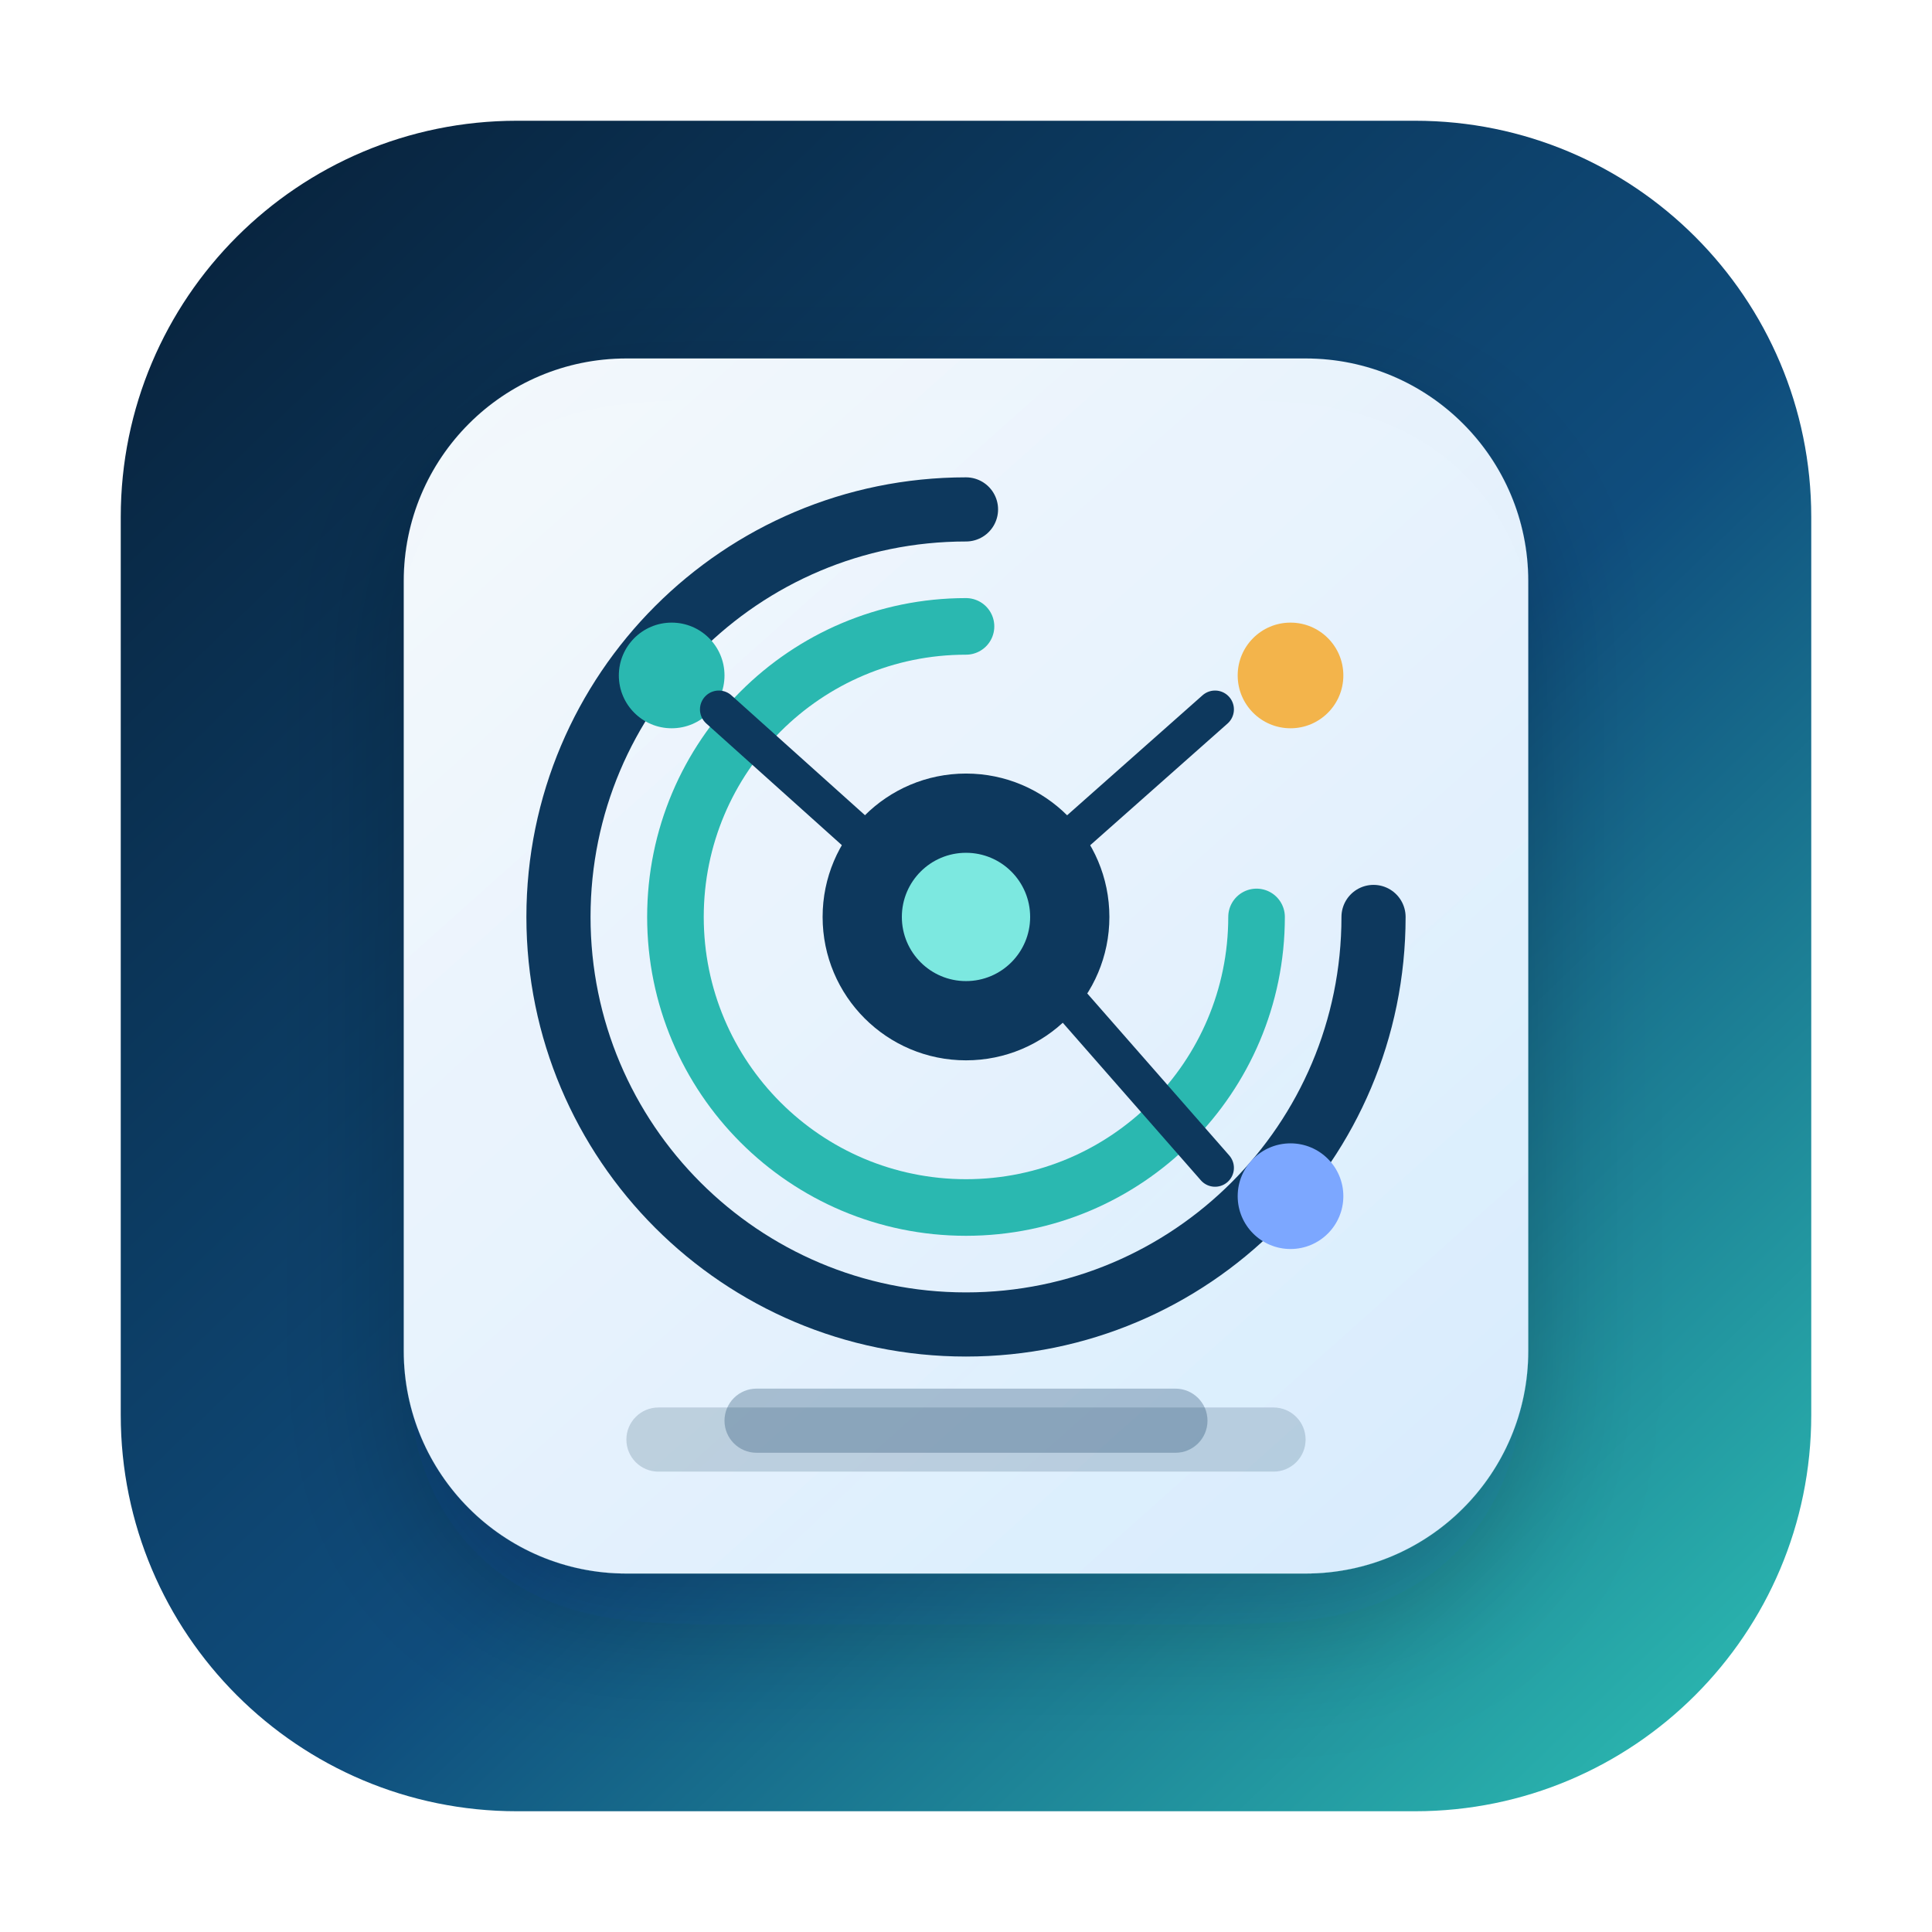
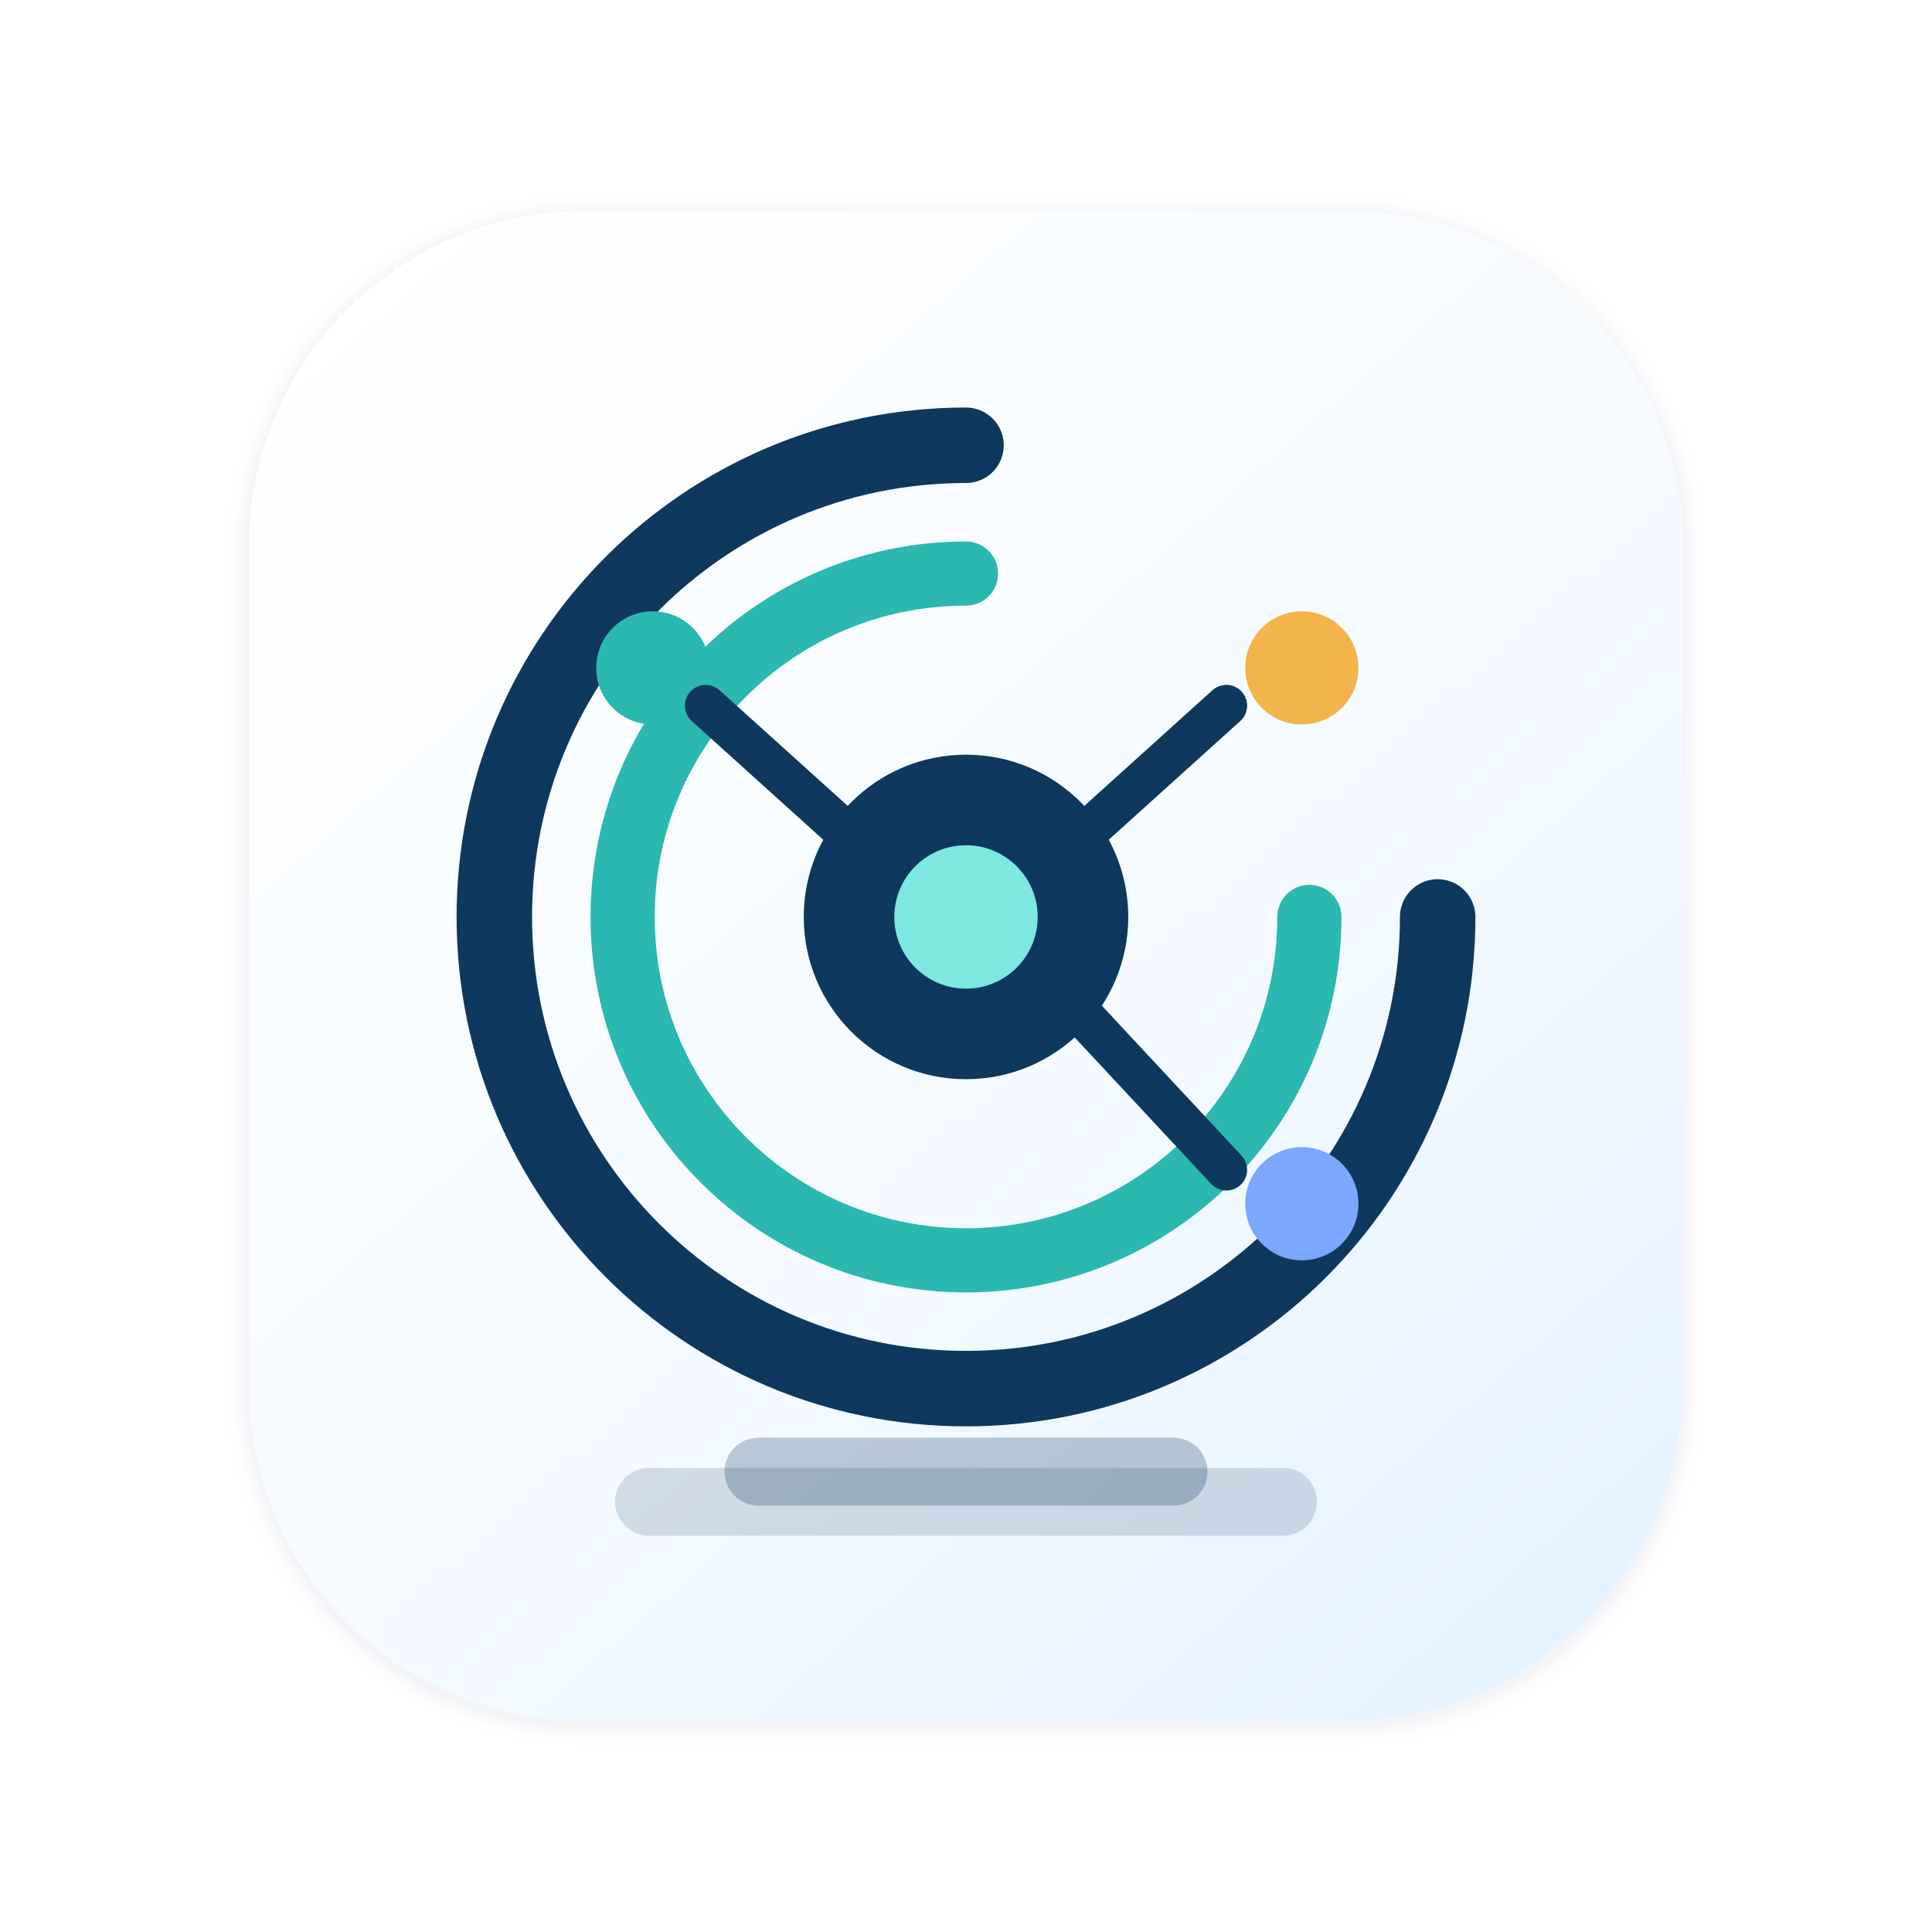
<svg xmlns="http://www.w3.org/2000/svg" width="1024" height="1024" viewBox="0 0 1024 1024" fill="none" role="img" aria-label="One Person Lab app icon">
  <defs>
-     <linearGradient id="bg" x1="112" y1="96" x2="912" y2="928" gradientUnits="userSpaceOnUse">
-       <stop offset="0" stop-color="#08233D" />
-       <stop offset="0.56" stop-color="#0F4D7D" />
-       <stop offset="1" stop-color="#2BB8B0" />
+     <linearGradient id="card" x1="168" y1="118" x2="856" y2="906" gradientUnits="userSpaceOnUse">
+       <stop offset="0" stop-color="#FFFFFF" />
+       <stop offset="0.58" stop-color="#F4FAFF" />
+       <stop offset="1" stop-color="#E3F1FF" />
    </linearGradient>
-     <linearGradient id="card" x1="238" y1="210" x2="786" y2="824" gradientUnits="userSpaceOnUse">
-       <stop offset="0" stop-color="#F8FCFF" />
-       <stop offset="1" stop-color="#DCEEFF" />
-     </linearGradient>
-     <filter id="shadow" x="80" y="80" width="864" height="864" filterUnits="userSpaceOnUse" color-interpolation-filters="sRGB">
-       <feDropShadow dx="0" dy="28" stdDeviation="34" flood-color="#031323" flood-opacity="0.24" />
+     <filter id="cardShadow" x="96" y="88" width="832" height="848" filterUnits="userSpaceOnUse" color-interpolation-filters="sRGB">
+       <feDropShadow dx="0" dy="24" stdDeviation="36" flood-color="#0E385D" flood-opacity="0.16" />
+       <feDropShadow dx="0" dy="2" stdDeviation="6" flood-color="#0E385D" flood-opacity="0.10" />
    </filter>
  </defs>
-   <rect x="64" y="64" width="896" height="896" rx="210" fill="url(#bg)" />
-   <g filter="url(#shadow)">
-     <rect x="214" y="190" width="596" height="644" rx="118" fill="url(#card)" fill-opacity="0.98" />
-     <path d="M512 270C392.706 270 296 366.706 296 486C296 605.294 392.706 702 512 702C631.294 702 728 605.294 728 486" stroke="#0E385D" stroke-width="34" stroke-linecap="round" />
-     <path d="M512 332C426.948 332 358 400.948 358 486C358 571.052 426.948 640 512 640C597.052 640 666 571.052 666 486" stroke="#2BB8B0" stroke-width="30" stroke-linecap="round" />
-     <circle cx="512" cy="486" r="76" fill="#0E385D" />
-     <circle cx="512" cy="486" r="34" fill="#7CE8E0" />
-     <rect x="332" y="746" width="360" height="34" rx="17" fill="#0E385D" fill-opacity="0.18" />
-     <rect x="384" y="736" width="256" height="34" rx="17" fill="#0E385D" fill-opacity="0.28" />
-     <circle cx="356" cy="358" r="28" fill="#2BB8B0" />
-     <circle cx="684" cy="358" r="28" fill="#F3B44B" />
-     <circle cx="684" cy="634" r="28" fill="#7CA7FF" />
-     <path d="M381 376L459 446" stroke="#0E385D" stroke-width="20" stroke-linecap="round" />
-     <path d="M644 376L565 446" stroke="#0E385D" stroke-width="20" stroke-linecap="round" />
-     <path d="M644 619L566 530" stroke="#0E385D" stroke-width="20" stroke-linecap="round" />
-   </g>
+   <rect x="132" y="112" width="760" height="800" rx="178" fill="url(#card)" filter="url(#cardShadow)" />
+   <path d="M512 236C373.929 236 262 347.929 262 486C262 624.071 373.929 736 512 736C650.071 736 762 624.071 762 486" stroke="#0E385D" stroke-width="40" stroke-linecap="round" />
+   <path d="M512 304C411.484 304 330 385.484 330 486C330 586.516 411.484 668 512 668C612.516 668 694 586.516 694 486" stroke="#2BB8B0" stroke-width="34" stroke-linecap="round" />
+   <circle cx="512" cy="486" r="86" fill="#0E385D" />
+   <circle cx="512" cy="486" r="38" fill="#7CE8E0" />
+   <rect x="326" y="778" width="372" height="36" rx="18" fill="#0E385D" fill-opacity="0.16" />
+   <rect x="384" y="762" width="256" height="36" rx="18" fill="#0E385D" fill-opacity="0.26" />
+   <circle cx="346" cy="354" r="30" fill="#2BB8B0" />
+   <circle cx="690" cy="354" r="30" fill="#F3B44B" />
+   <circle cx="690" cy="638" r="30" fill="#7CA7FF" />
+   <path d="M374 374L456 448" stroke="#0E385D" stroke-width="22" stroke-linecap="round" />
+   <path d="M650 374L568 448" stroke="#0E385D" stroke-width="22" stroke-linecap="round" />
+   <path d="M650 620L568 532" stroke="#0E385D" stroke-width="22" stroke-linecap="round" />
</svg>
